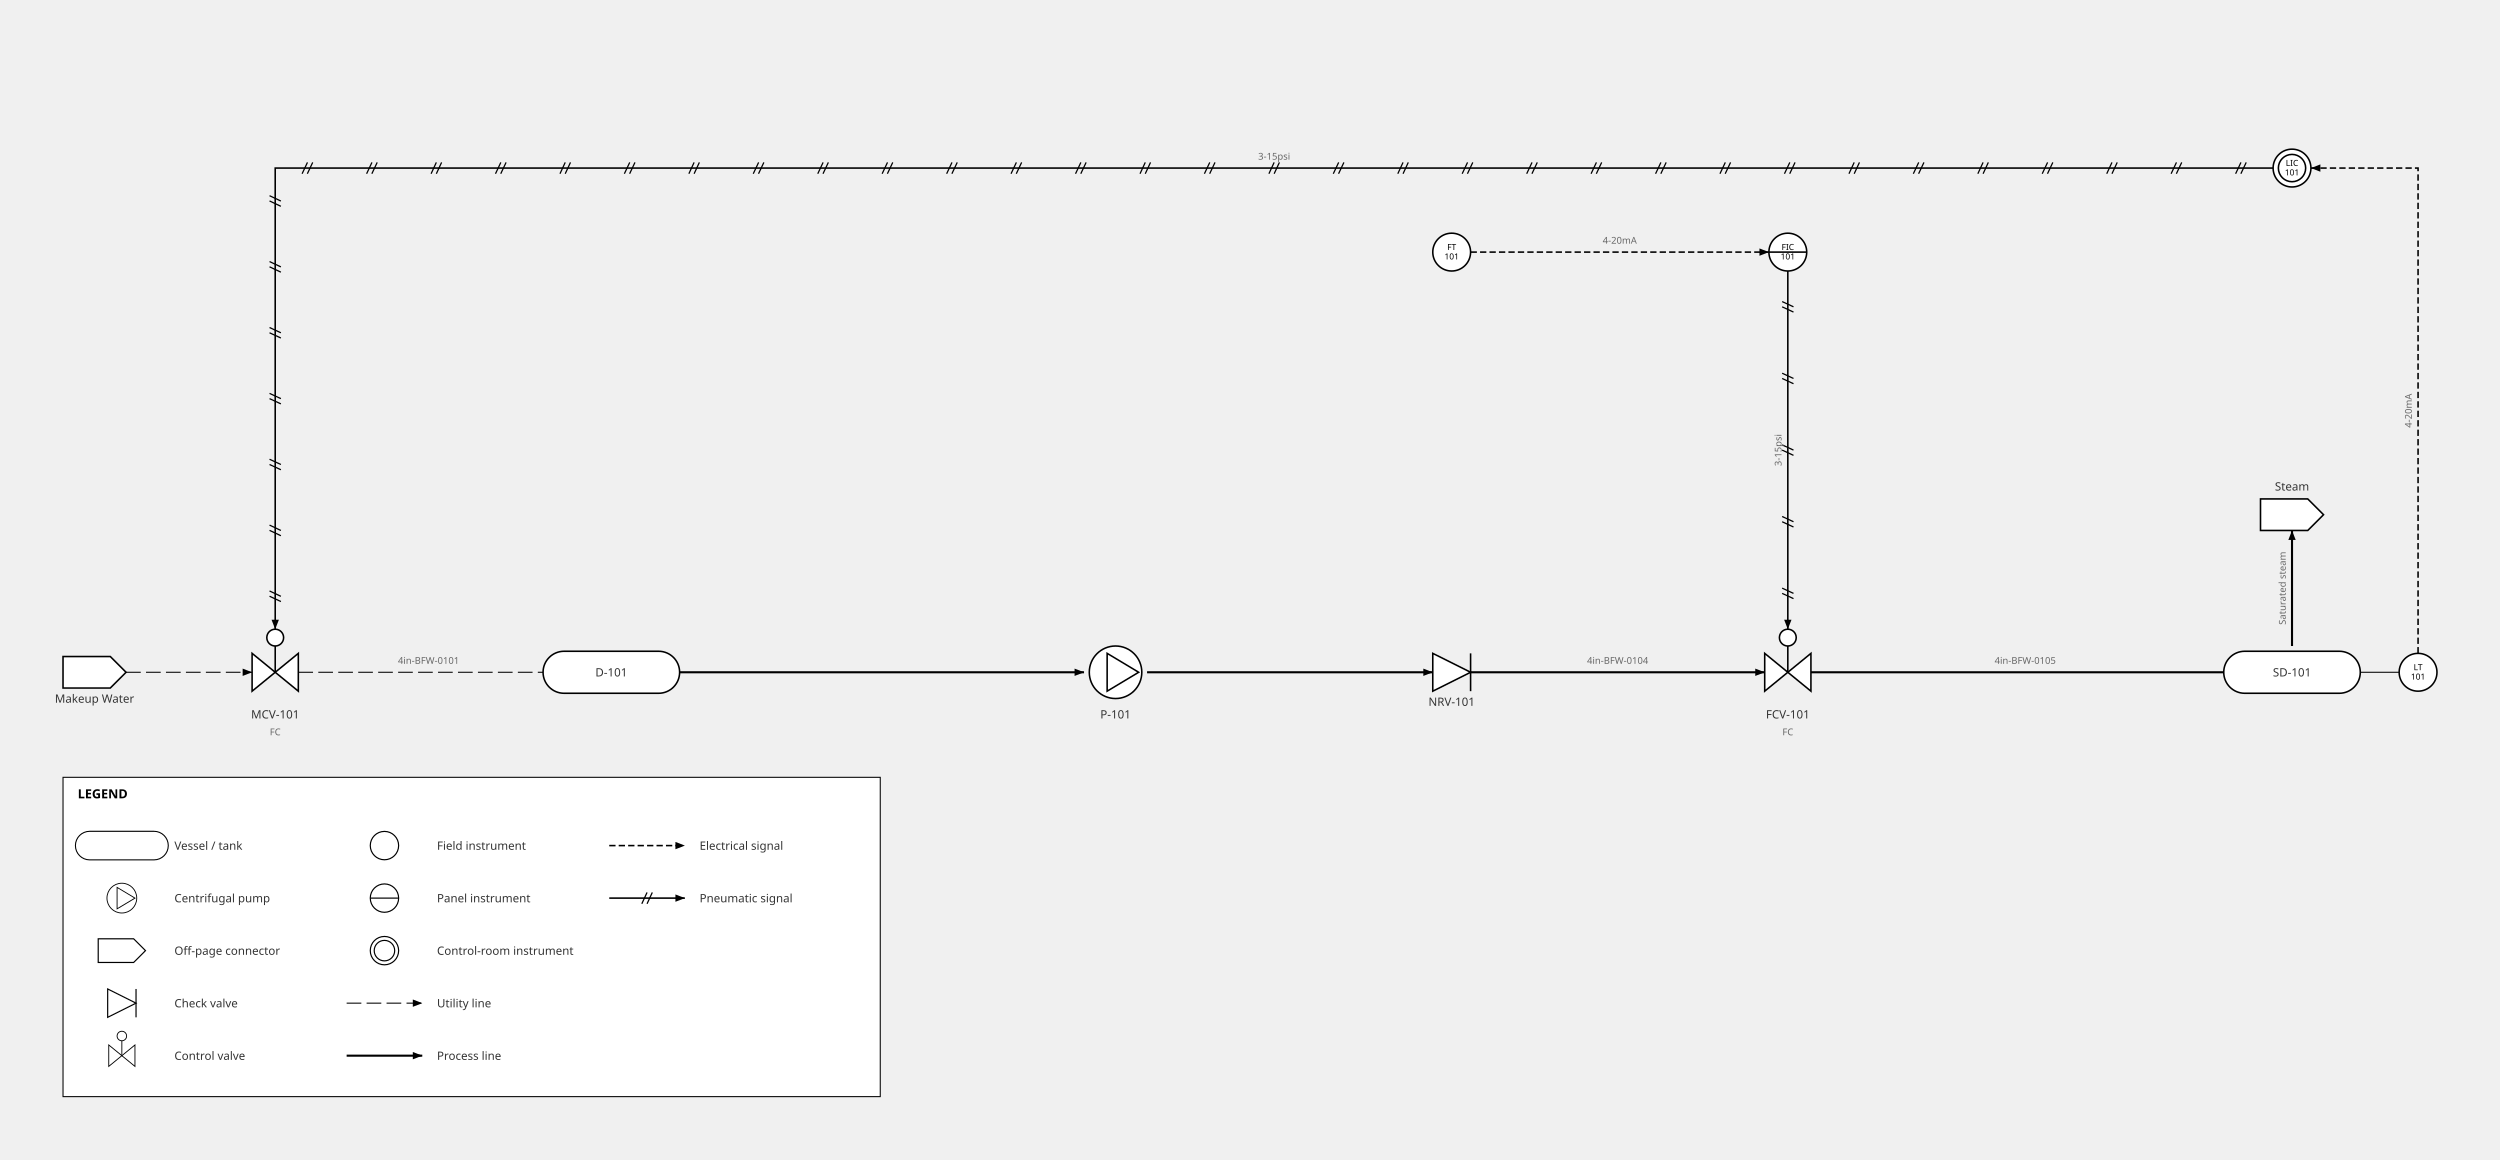
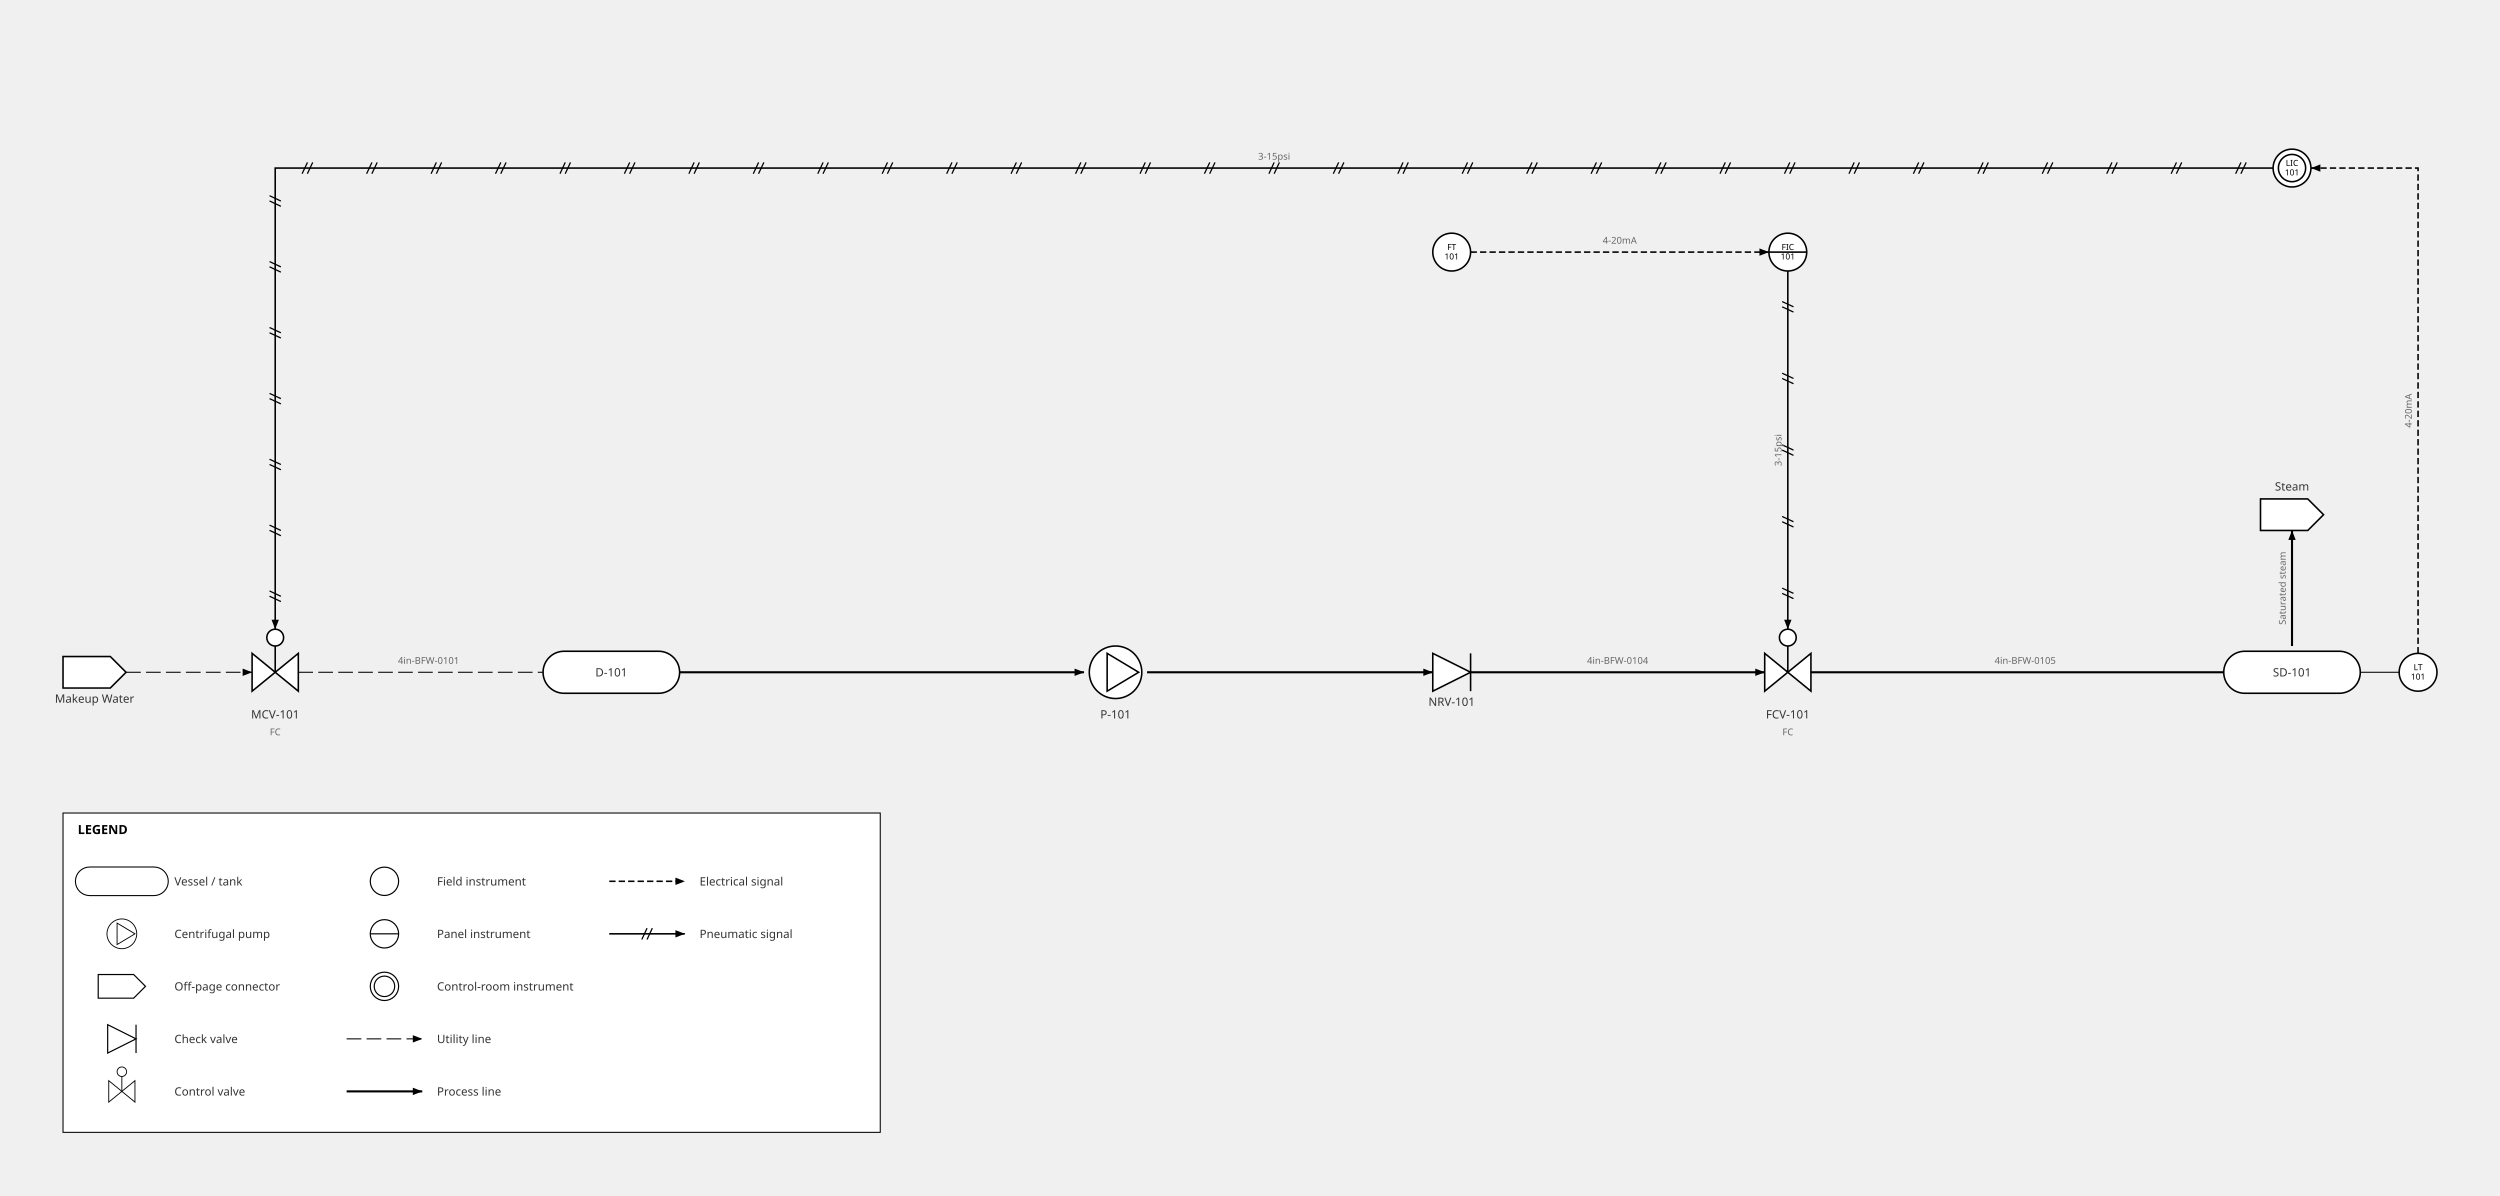
- <svg xmlns="http://www.w3.org/2000/svg" xmlns:xlink="http://www.w3.org/1999/xlink" width="2380" height="1104" viewBox="0 0 2380 1104">
+ <svg xmlns="http://www.w3.org/2000/svg" xmlns:xlink="http://www.w3.org/1999/xlink" width="2380" height="1138" viewBox="0 0 2380 1138">
  <defs>
    <style>

    .equipment { fill: white; stroke: black; stroke-width: 1.5; }
    .valve { fill: white; stroke: black; stroke-width: 1.5; }
    .instrument { fill: white; stroke: black; stroke-width: 1.5; }
    .junction { fill: black; stroke: none; }
    .label { font-family: sans-serif; font-size: 11px; text-anchor: middle; fill: #333; }
    .line-label { font-family: sans-serif; font-size: 9px; text-anchor: middle; fill: #666; }
    .note { font-family: sans-serif; font-size: 11px; fill: #555; font-style: italic; }
    .line-process { fill: none; stroke: black; stroke-width: 2; }
    .line-utility { fill: none; stroke: black; stroke-width: 1; stroke-dasharray: 14,5; }
    .line-drain { fill: none; stroke: black; stroke-width: 1; stroke-dasharray: 9,3,1.5,3; }
    .line-vent { fill: none; stroke: black; stroke-width: 1; stroke-dasharray: 1.5,4; stroke-linecap: round; }
    .line-attach { fill: none; stroke: black; stroke-width: 1; }
    .signal-electrical { fill: none; stroke: black; stroke-width: 1.5; stroke-dasharray: 6,3; }
    .signal-pneumatic { fill: none; stroke: black; stroke-width: 1.5; }
    .signal-hydraulic { fill: none; stroke: black; stroke-width: 1.5; stroke-dasharray: 10,2,1,2; }
    .signal-digital { fill: none; stroke: black; stroke-width: 1.5; stroke-dasharray: 6,2,1,2; }
    </style>
    <g id="sym-vessel">
      <path d="M -45 -20 A 20 20 0 0 0 -45 20 L 45 20 A 20 20 0 0 0 45 -20 Z" fill="white" stroke="black" stroke-width="1.5" />
    </g>
    <g id="sym-pump">
      <circle cx="0.0" cy="0.0" r="25.0" fill="white" stroke="black" stroke-width="1.5" />
      <path d="M -8 -18 L 22 0 L -8 18 Z" fill="white" stroke="black" stroke-width="1.5" />
    </g>
    <g id="sym-connector">
      <path d="M -30 -15 L 15 -15 L 30 0 L 15 15 L -30 15 Z" fill="white" stroke="black" stroke-width="1.5" />
    </g>
    <g id="sym-check_valve">
      <path d="M -18 -18 L 18 0 L -18 18 Z" fill="white" stroke="black" stroke-width="1.5" />
      <line x1="18.0" y1="-18.0" x2="18.0" y2="18.0" fill="none" stroke="black" stroke-width="1.5" />
    </g>
    <g id="sym-control_valve">
      <path d="M -22 -18 L 0 0 L -22 18 Z M 22 -18 L 0 0 L 22 18 Z" fill="white" stroke="black" stroke-width="1.5" />
      <line x1="0.0" y1="0.0" x2="0.0" y2="-26.0" fill="none" stroke="black" stroke-width="1.5" />
      <circle cx="0.0" cy="-33.0" r="8.0" fill="white" stroke="black" stroke-width="1.5" />
    </g>
    <g id="sym-instr_field">
      <circle cx="0.0" cy="0.0" r="18.0" fill="white" stroke="black" stroke-width="1.5" />
    </g>
    <g id="sym-instr_panel">
      <circle cx="0.0" cy="0.0" r="18.0" fill="white" stroke="black" stroke-width="1.5" />
      <line x1="-18.0" y1="0.0" x2="18.0" y2="0.0" fill="none" stroke="black" stroke-width="1.5" />
    </g>
    <g id="sym-instr_control_room">
      <circle cx="0.0" cy="0.0" r="18.0" fill="white" stroke="black" stroke-width="1.5" />
      <circle cx="0.0" cy="0.0" r="13.0" fill="white" stroke="black" stroke-width="1.5" />
    </g>
  </defs>
  <g id="lines">
    <polyline points="120.0,640.0 240.0,640.0" class="line-utility" fill="none" stroke="black" stroke-width="1" stroke-dasharray="14,5" />
    <path d="M 0 0 L -9 -3.5 L -9 3.5 Z" fill="black" stroke="none" transform="translate(240.0,640.0) rotate(0.0)" />
    <polyline points="284.0,640.0 532.0,640.0" class="line-utility" fill="none" stroke="black" stroke-width="1" stroke-dasharray="14,5" />
    <path d="M 0 0 L -9 -3.5 L -9 3.5 Z" fill="black" stroke="none" transform="translate(532.0,640.0) rotate(0.0)" />
    <polyline points="632.0,640.0 1032.0,640.0" class="line-process" fill="none" stroke="black" stroke-width="2" />
    <path d="M 0 0 L -9 -3.5 L -9 3.5 Z" fill="black" stroke="none" transform="translate(1032.0,640.0) rotate(0.0)" />
    <polyline points="1092.0,640.0 1364.0,640.0" class="line-process" fill="none" stroke="black" stroke-width="2" />
    <path d="M 0 0 L -9 -3.5 L -9 3.5 Z" fill="black" stroke="none" transform="translate(1364.0,640.0) rotate(0.0)" />
    <polyline points="1400.0,640.0 1680.0,640.0" class="line-process" fill="none" stroke="black" stroke-width="2" />
    <path d="M 0 0 L -9 -3.5 L -9 3.5 Z" fill="black" stroke="none" transform="translate(1680.0,640.0) rotate(0.0)" />
    <polyline points="1724.0,640.0 2132.0,640.0" class="line-process" fill="none" stroke="black" stroke-width="2" />
    <path d="M 0 0 L -9 -3.5 L -9 3.5 Z" fill="black" stroke="none" transform="translate(2132.0,640.0) rotate(0.0)" />
    <polyline points="2182.0,615.0 2182.0,505.0" class="line-process" fill="none" stroke="black" stroke-width="2" />
    <path d="M 0 0 L -9 -3.5 L -9 3.5 Z" fill="black" stroke="none" transform="translate(2182.0,505.0) rotate(-90.0)" />
    <polyline points="2284.0,640.0 2232.0,640.0" class="line-attach" fill="none" stroke="black" stroke-width="1" />
  </g>
  <g id="signals">
    <polyline points="1400.0,240.0 1684.0,240.0" class="signal-electrical" fill="none" stroke="black" stroke-width="1.5" stroke-dasharray="6,3" />
    <path d="M 0 0 L -9 -3.5 L -9 3.5 Z" fill="black" stroke="none" transform="translate(1684.0,240.0) rotate(0.0)" />
    <polyline points="1702.0,258.0 1702.0,599.0" class="signal-pneumatic" fill="none" stroke="black" stroke-width="1.5" />
    <path d="M 1696.6 287.1 L 1707.4 292.1 M 1696.6 292.1 L 1707.4 297.1 M 1696.6 355.3 L 1707.4 360.3 M 1696.6 360.3 L 1707.4 365.3 M 1696.6 423.5 L 1707.4 428.5 M 1696.6 428.5 L 1707.4 433.5 M 1696.6 491.7 L 1707.4 496.7 M 1696.6 496.7 L 1707.4 501.7 M 1696.6 559.9 L 1707.4 564.9 M 1696.6 564.9 L 1707.4 569.9" fill="none" stroke="black" stroke-width="1.2" />
    <path d="M 0 0 L -9 -3.5 L -9 3.5 Z" fill="black" stroke="none" transform="translate(1702.0,599.0) rotate(90.0)" />
    <polyline points="2302.0,622.0 2302.0,160.0 2200.0,160.0" class="signal-electrical" fill="none" stroke="black" stroke-width="1.5" stroke-dasharray="6,3" />
    <path d="M 0 0 L -9 -3.5 L -9 3.5 Z" fill="black" stroke="none" transform="translate(2200.0,160.0) rotate(180.0)" />
    <polyline points="2164.0,160.0 262.0,160.0 262.0,599.0" class="signal-pneumatic" fill="none" stroke="black" stroke-width="1.5" />
    <path d="M 2138.4 154.6 L 2133.3 165.4 M 2133.4 154.6 L 2128.3 165.4 M 2077.0 154.6 L 2071.9 165.4 M 2072.0 154.6 L 2066.9 165.4 M 2015.6 154.6 L 2010.6 165.4 M 2010.6 154.6 L 2005.6 165.4 M 1954.3 154.6 L 1949.2 165.4 M 1949.3 154.6 L 1944.2 165.4 M 1892.9 154.6 L 1887.9 165.4 M 1887.9 154.6 L 1882.9 165.4 M 1831.6 154.6 L 1826.5 165.4 M 1826.6 154.6 L 1821.5 165.4 M 1770.2 154.6 L 1765.2 165.4 M 1765.2 154.6 L 1760.2 165.4 M 1708.9 154.6 L 1703.8 165.4 M 1703.9 154.6 L 1698.8 165.4 M 1647.5 154.6 L 1642.4 165.4 M 1642.5 154.6 L 1637.4 165.4 M 1586.2 154.6 L 1581.1 165.4 M 1581.2 154.6 L 1576.1 165.4 M 1524.8 154.6 L 1519.7 165.4 M 1519.8 154.6 L 1514.7 165.4 M 1463.5 154.6 L 1458.4 165.4 M 1458.5 154.6 L 1453.4 165.4 M 1402.1 154.6 L 1397.0 165.4 M 1397.1 154.6 L 1392.0 165.4 M 1340.7 154.6 L 1335.7 165.4 M 1335.7 154.6 L 1330.7 165.4 M 1279.4 154.6 L 1274.3 165.4 M 1274.4 154.6 L 1269.3 165.4 M 1218.0 154.6 L 1213.0 165.4 M 1213.0 154.6 L 1208.0 165.4 M 1156.7 154.6 L 1151.6 165.4 M 1151.7 154.6 L 1146.6 165.4 M 1095.3 154.6 L 1090.3 165.4 M 1090.3 154.6 L 1085.3 165.4 M 1034.0 154.6 L 1028.9 165.4 M 1029.0 154.6 L 1023.9 165.4 M 972.6 154.6 L 967.5 165.4 M 967.6 154.6 L 962.5 165.4 M 911.3 154.6 L 906.2 165.4 M 906.3 154.6 L 901.2 165.4 M 849.9 154.6 L 844.8 165.4 M 844.9 154.6 L 839.8 165.4 M 788.6 154.6 L 783.5 165.4 M 783.6 154.6 L 778.5 165.4 M 727.2 154.6 L 722.1 165.4 M 722.2 154.6 L 717.1 165.4 M 665.8 154.6 L 660.8 165.4 M 660.8 154.6 L 655.8 165.4 M 604.5 154.6 L 599.4 165.4 M 599.5 154.6 L 594.4 165.4 M 543.1 154.6 L 538.1 165.4 M 538.1 154.6 L 533.1 165.4 M 481.8 154.6 L 476.7 165.4 M 476.8 154.6 L 471.7 165.4 M 420.4 154.6 L 415.4 165.4 M 415.4 154.6 L 410.4 165.4 M 359.1 154.6 L 354.0 165.4 M 354.1 154.6 L 349.0 165.4 M 297.7 154.6 L 292.6 165.4 M 292.7 154.6 L 287.6 165.4 M 256.6 186.3 L 267.4 191.4 M 256.6 191.3 L 267.4 196.4 M 256.6 249.0 L 267.4 254.1 M 256.6 254.0 L 267.4 259.1 M 256.6 311.8 L 267.4 316.8 M 256.6 316.8 L 267.4 321.8 M 256.6 374.5 L 267.4 379.5 M 256.6 379.5 L 267.4 384.5 M 256.6 437.2 L 267.4 442.2 M 256.6 442.2 L 267.4 447.2 M 256.6 499.9 L 267.4 505.0 M 256.6 504.9 L 267.4 510.0 M 256.6 562.6 L 267.4 567.7 M 256.6 567.6 L 267.4 572.7" fill="none" stroke="black" stroke-width="1.2" />
    <path d="M 0 0 L -9 -3.5 L -9 3.5 Z" fill="black" stroke="none" transform="translate(262.0,599.0) rotate(90.0)" />
  </g>
  <g id="symbols">
    <use id="D101" href="#sym-vessel" xlink:href="#sym-vessel" class="equipment" transform="translate(582.0,640.0)" />
    <use id="P101" href="#sym-pump" xlink:href="#sym-pump" class="equipment" transform="translate(1062.0,640.0)" />
    <use id="NRV101" href="#sym-check_valve" xlink:href="#sym-check_valve" class="valve" transform="translate(1382.0,640.0)" />
    <use id="FCV101" href="#sym-control_valve" xlink:href="#sym-control_valve" class="valve" transform="translate(1702.0,640.0)" />
    <use id="SD101" href="#sym-vessel" xlink:href="#sym-vessel" class="equipment" transform="translate(2182.0,640.0)" />
    <use id="STEAM" href="#sym-connector" xlink:href="#sym-connector" class="equipment" transform="translate(2182.0,490.0)" />
    <use id="MAKEUP" href="#sym-connector" xlink:href="#sym-connector" class="equipment" transform="translate(90.0,640.0)" />
    <use id="MCV101" href="#sym-control_valve" xlink:href="#sym-control_valve" class="valve" transform="translate(262.0,640.0)" />
    <use id="FT101" href="#sym-instr_field" xlink:href="#sym-instr_field" class="instrument" transform="translate(1382.0,240.0)" />
    <use id="FIC101" href="#sym-instr_panel" xlink:href="#sym-instr_panel" class="instrument" transform="translate(1702.0,240.0)" />
    <use id="LT101" href="#sym-instr_field" xlink:href="#sym-instr_field" class="instrument" transform="translate(2302.0,640.0)" />
    <use id="LIC101" href="#sym-instr_control_room" xlink:href="#sym-instr_control_room" class="instrument" transform="translate(2182.0,160.0)" />
  </g>
  <g id="labels">
    <text x="582.0" y="644.0" class="label">D-101</text>
    <text x="1062.0" y="684.0" class="label">P-101</text>
    <text x="1382.0" y="672.0" class="label">NRV-101</text>
    <text x="1702.0" y="684.0" class="label">FCV-101</text>
    <text x="1702.0" y="700.0" class="line-label">FC</text>
    <text x="2182.0" y="644.0" class="label">SD-101</text>
    <text x="2182.0" y="467.0" class="label">Steam</text>
    <text x="90.0" y="669.0" class="label">Makeup Water</text>
    <text x="262.0" y="684.0" class="label">MCV-101</text>
    <text x="262.0" y="700.0" class="line-label">FC</text>
    <text x="1382.0" y="238.0" font-family="sans-serif" font-size="8" text-anchor="middle" fill="black" stroke="none">FT</text>
    <text x="1382.0" y="247.0" font-family="sans-serif" font-size="8" text-anchor="middle" fill="black" stroke="none">101</text>
    <text x="1702.0" y="238.0" font-family="sans-serif" font-size="8" text-anchor="middle" fill="black" stroke="none">FIC</text>
    <text x="1702.0" y="247.0" font-family="sans-serif" font-size="8" text-anchor="middle" fill="black" stroke="none">101</text>
    <text x="2302.0" y="638.0" font-family="sans-serif" font-size="8" text-anchor="middle" fill="black" stroke="none">LT</text>
    <text x="2302.0" y="647.0" font-family="sans-serif" font-size="8" text-anchor="middle" fill="black" stroke="none">101</text>
    <text x="2182.0" y="158.0" font-family="sans-serif" font-size="8" text-anchor="middle" fill="black" stroke="none">LIC</text>
    <text x="2182.0" y="167.0" font-family="sans-serif" font-size="8" text-anchor="middle" fill="black" stroke="none">101</text>
    <text x="408.0" y="632.0" class="line-label">4in-BFW-0101</text>
    <text x="1540.0" y="632.0" class="line-label">4in-BFW-0104</text>
    <text x="1928.0" y="632.0" class="line-label">4in-BFW-0105</text>
    <text x="2176.0" y="560.0" class="line-label" transform="rotate(-90,2176.0,560.0)">Saturated steam</text>
    <text x="1542.0" y="232.0" class="line-label">4-20mA</text>
    <text x="1696.0" y="428.5" class="line-label" transform="rotate(-90,1696.0,428.5)">3-15psi</text>
    <text x="2296.0" y="391.0" class="line-label" transform="rotate(-90,2296.0,391.0)">4-20mA</text>
    <text x="1213.0" y="152.0" class="line-label">3-15psi</text>
  </g>
  <g id="notes">
  </g>
  <g id="legend">
-     <rect x="60.0" y="740.0" width="778.0" height="304.0" fill="white" stroke="black" stroke-width="1" />
-     <text x="74.0" y="760.0" font-family="sans-serif" font-size="12" font-weight="bold" fill="black" stroke="none">LEGEND</text>
-     <use href="#sym-vessel" xlink:href="#sym-vessel" transform="translate(116.0,805.0) scale(0.680)" />
-     <text x="166.0" y="809.0" class="label" style="text-anchor:start">Vessel / tank</text>
-     <use href="#sym-pump" xlink:href="#sym-pump" transform="translate(116.0,855.0) scale(0.567)" />
-     <text x="166.0" y="859.0" class="label" style="text-anchor:start">Centrifugal pump</text>
-     <use href="#sym-connector" xlink:href="#sym-connector" transform="translate(116.0,905.0) scale(0.750)" />
-     <text x="166.0" y="909.0" class="label" style="text-anchor:start">Off-page connector</text>
-     <use href="#sym-check_valve" xlink:href="#sym-check_valve" transform="translate(116.0,955.0) scale(0.750)" />
-     <text x="166.0" y="959.0" class="label" style="text-anchor:start">Check valve</text>
-     <use href="#sym-control_valve" xlink:href="#sym-control_valve" transform="translate(116.0,1005.0) scale(0.567)" />
-     <text x="166.0" y="1009.0" class="label" style="text-anchor:start">Control valve</text>
-     <use href="#sym-instr_field" xlink:href="#sym-instr_field" transform="translate(366.0,805.0) scale(0.750)" />
-     <text x="416.0" y="809.0" class="label" style="text-anchor:start">Field instrument</text>
-     <use href="#sym-instr_panel" xlink:href="#sym-instr_panel" transform="translate(366.0,855.0) scale(0.750)" />
-     <text x="416.0" y="859.0" class="label" style="text-anchor:start">Panel instrument</text>
-     <use href="#sym-instr_control_room" xlink:href="#sym-instr_control_room" transform="translate(366.0,905.0) scale(0.750)" />
-     <text x="416.0" y="909.0" class="label" style="text-anchor:start">Control-room instrument</text>
-     <polyline points="330.0,955.0 402.0,955.0" class="line-utility" fill="none" stroke="black" stroke-width="1" stroke-dasharray="14,5" />
-     <path d="M 0 0 L -9 -3.5 L -9 3.5 Z" fill="black" stroke="none" transform="translate(402.0,955.0) rotate(0.0)" />
-     <text x="416.0" y="959.0" class="label" style="text-anchor:start">Utility line</text>
-     <polyline points="330.0,1005.0 402.0,1005.0" class="line-process" fill="none" stroke="black" stroke-width="2" />
-     <path d="M 0 0 L -9 -3.5 L -9 3.5 Z" fill="black" stroke="none" transform="translate(402.0,1005.0) rotate(0.0)" />
-     <text x="416.0" y="1009.0" class="label" style="text-anchor:start">Process line</text>
-     <polyline points="580.0,805.0 652.0,805.0" class="signal-electrical" fill="none" stroke="black" stroke-width="1.5" stroke-dasharray="6,3" />
-     <path d="M 0 0 L -9 -3.5 L -9 3.5 Z" fill="black" stroke="none" transform="translate(652.0,805.0) rotate(0.0)" />
-     <text x="666.0" y="809.0" class="label" style="text-anchor:start">Electrical signal</text>
-     <polyline points="580.0,855.0 652.0,855.0" class="signal-pneumatic" fill="none" stroke="black" stroke-width="1.5" />
-     <path d="M 611.0 860.4 L 616.0 849.6 M 616.0 860.4 L 621.0 849.6" fill="none" stroke="black" stroke-width="1.2" />
-     <path d="M 0 0 L -9 -3.5 L -9 3.5 Z" fill="black" stroke="none" transform="translate(652.0,855.0) rotate(0.0)" />
-     <text x="666.0" y="859.0" class="label" style="text-anchor:start">Pneumatic signal</text>
+     <rect x="60.0" y="774.0" width="778.0" height="304.0" fill="white" stroke="black" stroke-width="1" />
+     <text x="74.0" y="794.0" font-family="sans-serif" font-size="12" font-weight="bold" fill="black" stroke="none">LEGEND</text>
+     <use href="#sym-vessel" xlink:href="#sym-vessel" transform="translate(116.0,839.0) scale(0.680)" />
+     <text x="166.0" y="843.0" class="label" style="text-anchor:start">Vessel / tank</text>
+     <use href="#sym-pump" xlink:href="#sym-pump" transform="translate(116.0,889.0) scale(0.567)" />
+     <text x="166.0" y="893.0" class="label" style="text-anchor:start">Centrifugal pump</text>
+     <use href="#sym-connector" xlink:href="#sym-connector" transform="translate(116.0,939.0) scale(0.750)" />
+     <text x="166.0" y="943.0" class="label" style="text-anchor:start">Off-page connector</text>
+     <use href="#sym-check_valve" xlink:href="#sym-check_valve" transform="translate(116.0,989.0) scale(0.750)" />
+     <text x="166.0" y="993.0" class="label" style="text-anchor:start">Check valve</text>
+     <use href="#sym-control_valve" xlink:href="#sym-control_valve" transform="translate(116.0,1039.0) scale(0.567)" />
+     <text x="166.0" y="1043.0" class="label" style="text-anchor:start">Control valve</text>
+     <use href="#sym-instr_field" xlink:href="#sym-instr_field" transform="translate(366.0,839.0) scale(0.750)" />
+     <text x="416.0" y="843.0" class="label" style="text-anchor:start">Field instrument</text>
+     <use href="#sym-instr_panel" xlink:href="#sym-instr_panel" transform="translate(366.0,889.0) scale(0.750)" />
+     <text x="416.0" y="893.0" class="label" style="text-anchor:start">Panel instrument</text>
+     <use href="#sym-instr_control_room" xlink:href="#sym-instr_control_room" transform="translate(366.0,939.0) scale(0.750)" />
+     <text x="416.0" y="943.0" class="label" style="text-anchor:start">Control-room instrument</text>
+     <polyline points="330.0,989.0 402.0,989.0" class="line-utility" fill="none" stroke="black" stroke-width="1" stroke-dasharray="14,5" />
+     <path d="M 0 0 L -9 -3.5 L -9 3.5 Z" fill="black" stroke="none" transform="translate(402.0,989.0) rotate(0.0)" />
+     <text x="416.0" y="993.0" class="label" style="text-anchor:start">Utility line</text>
+     <polyline points="330.0,1039.0 402.0,1039.0" class="line-process" fill="none" stroke="black" stroke-width="2" />
+     <path d="M 0 0 L -9 -3.5 L -9 3.5 Z" fill="black" stroke="none" transform="translate(402.0,1039.0) rotate(0.0)" />
+     <text x="416.0" y="1043.0" class="label" style="text-anchor:start">Process line</text>
+     <polyline points="580.0,839.0 652.0,839.0" class="signal-electrical" fill="none" stroke="black" stroke-width="1.5" stroke-dasharray="6,3" />
+     <path d="M 0 0 L -9 -3.5 L -9 3.5 Z" fill="black" stroke="none" transform="translate(652.0,839.0) rotate(0.0)" />
+     <text x="666.0" y="843.0" class="label" style="text-anchor:start">Electrical signal</text>
+     <polyline points="580.0,889.0 652.0,889.0" class="signal-pneumatic" fill="none" stroke="black" stroke-width="1.5" />
+     <path d="M 611.0 894.4 L 616.0 883.6 M 616.0 894.4 L 621.0 883.6" fill="none" stroke="black" stroke-width="1.2" />
+     <path d="M 0 0 L -9 -3.5 L -9 3.5 Z" fill="black" stroke="none" transform="translate(652.0,889.0) rotate(0.0)" />
+     <text x="666.0" y="893.0" class="label" style="text-anchor:start">Pneumatic signal</text>
  </g>
</svg>
